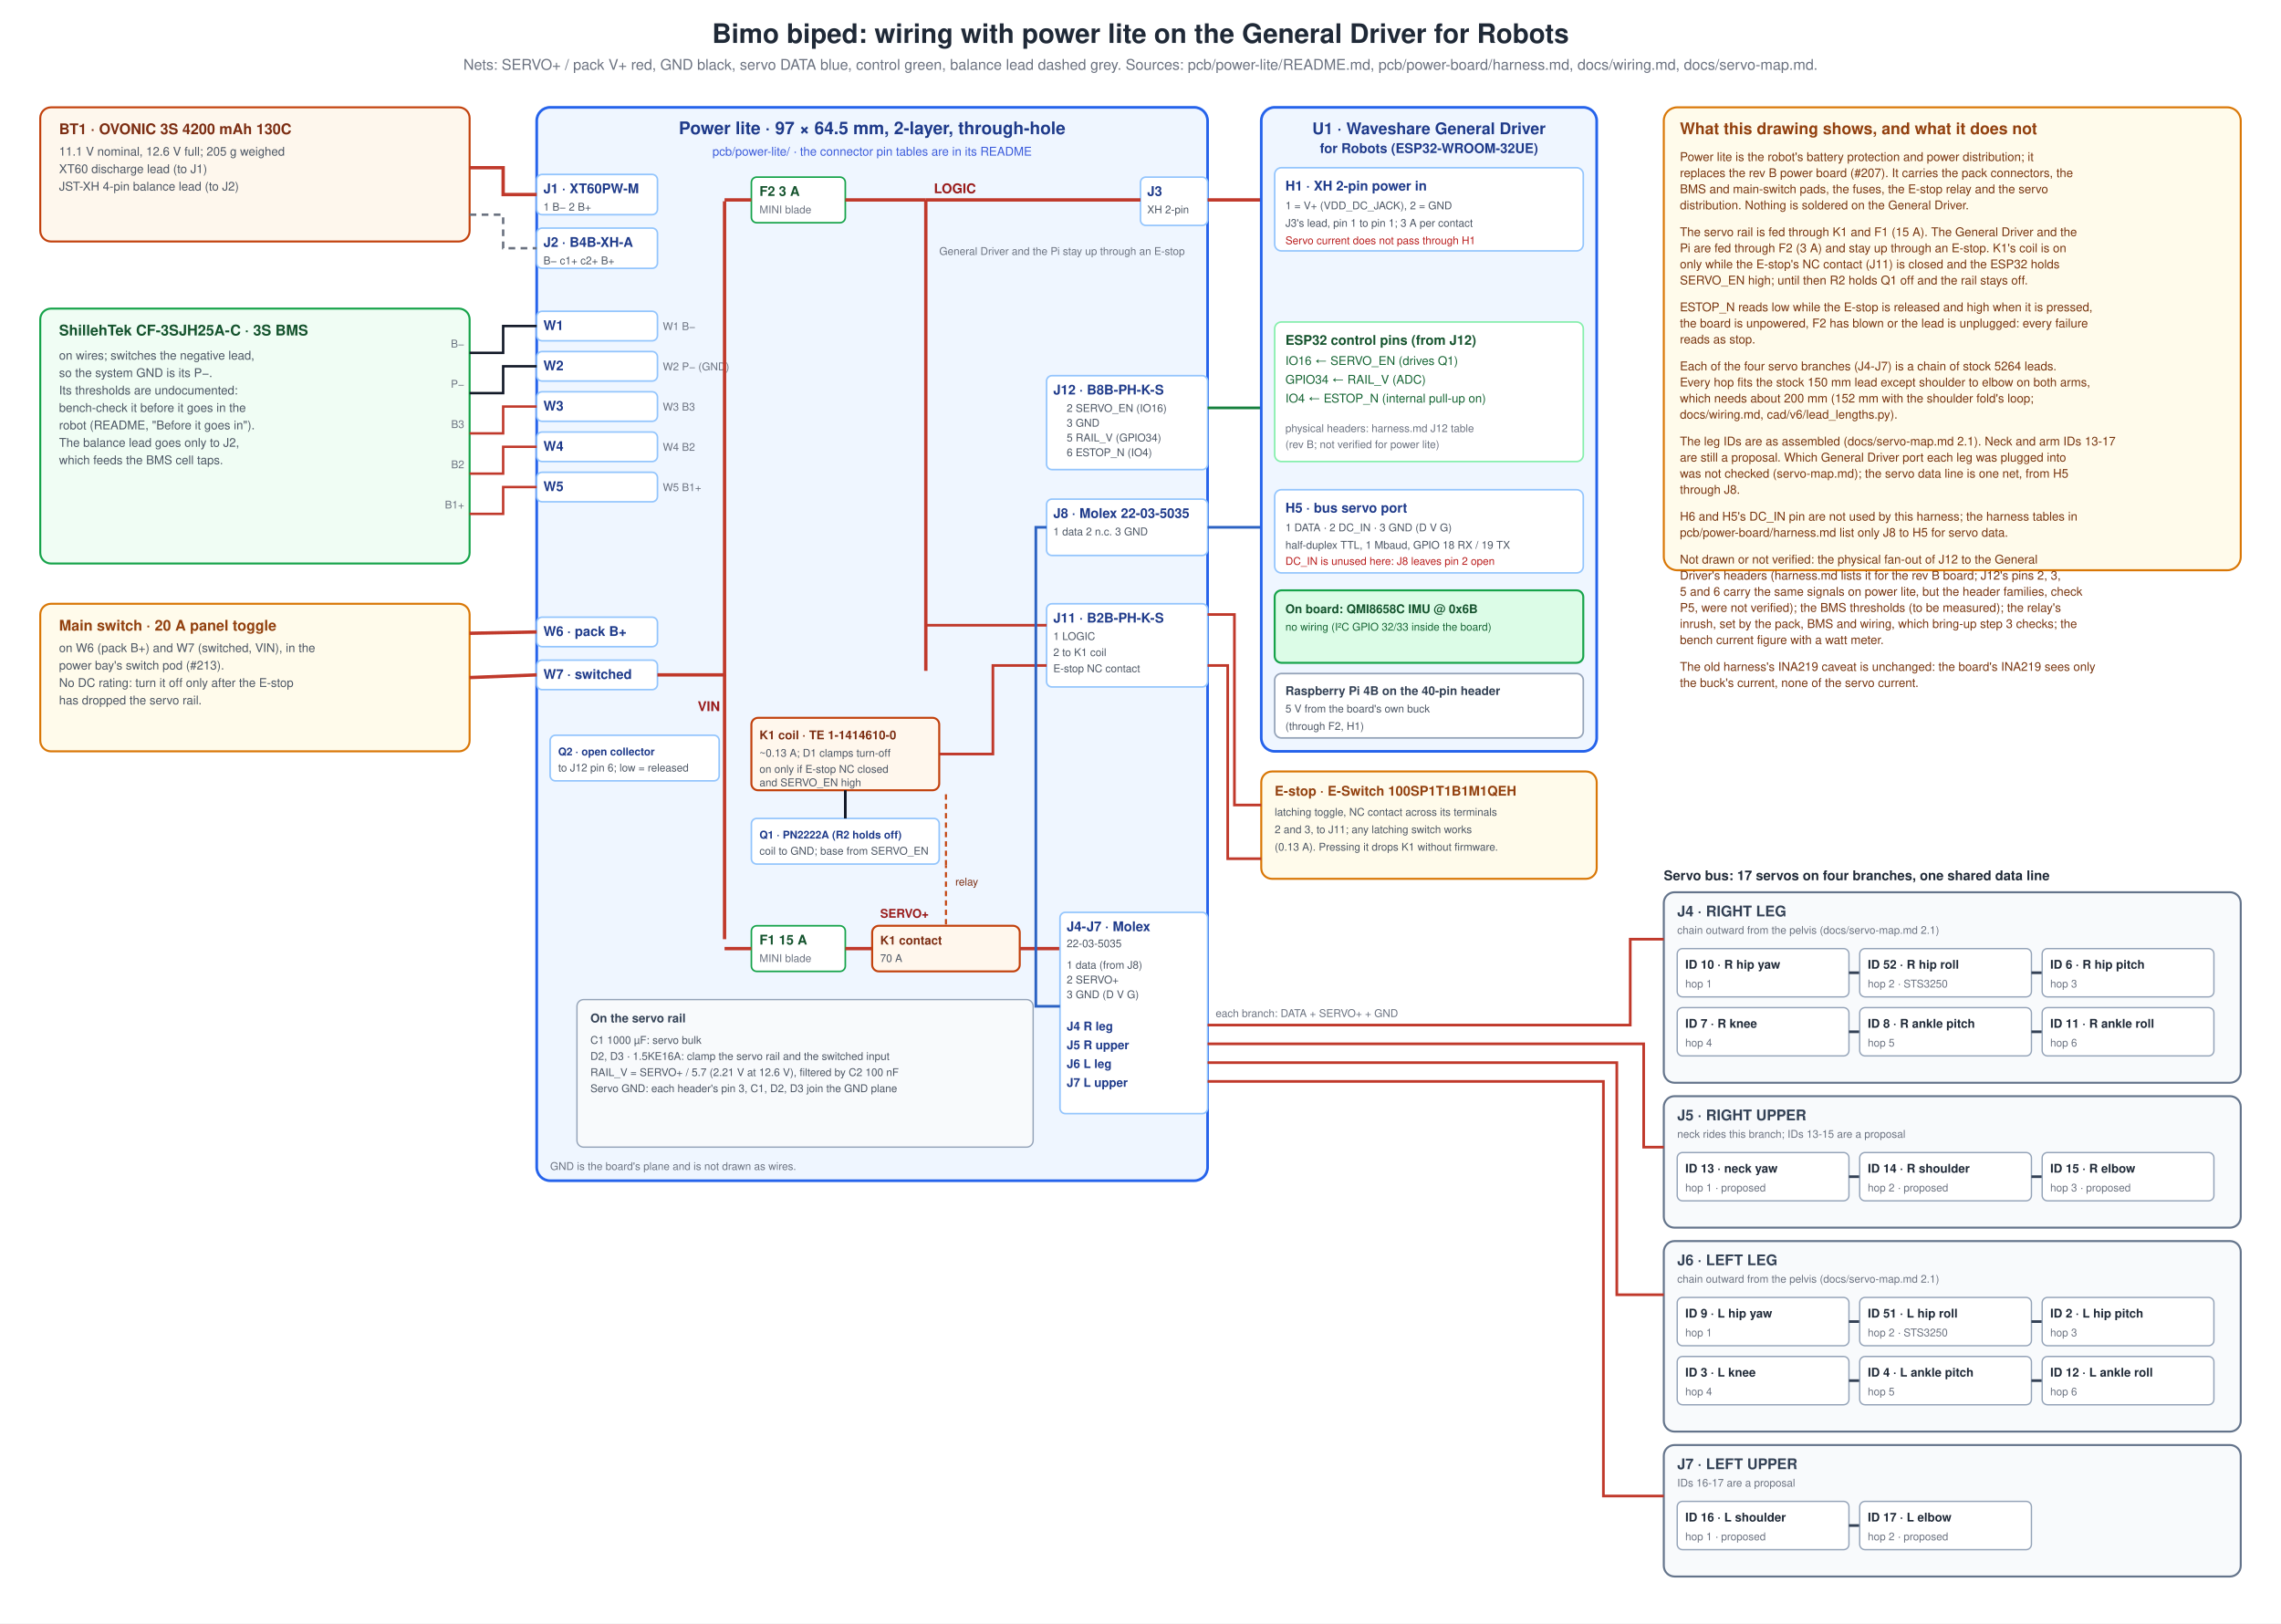
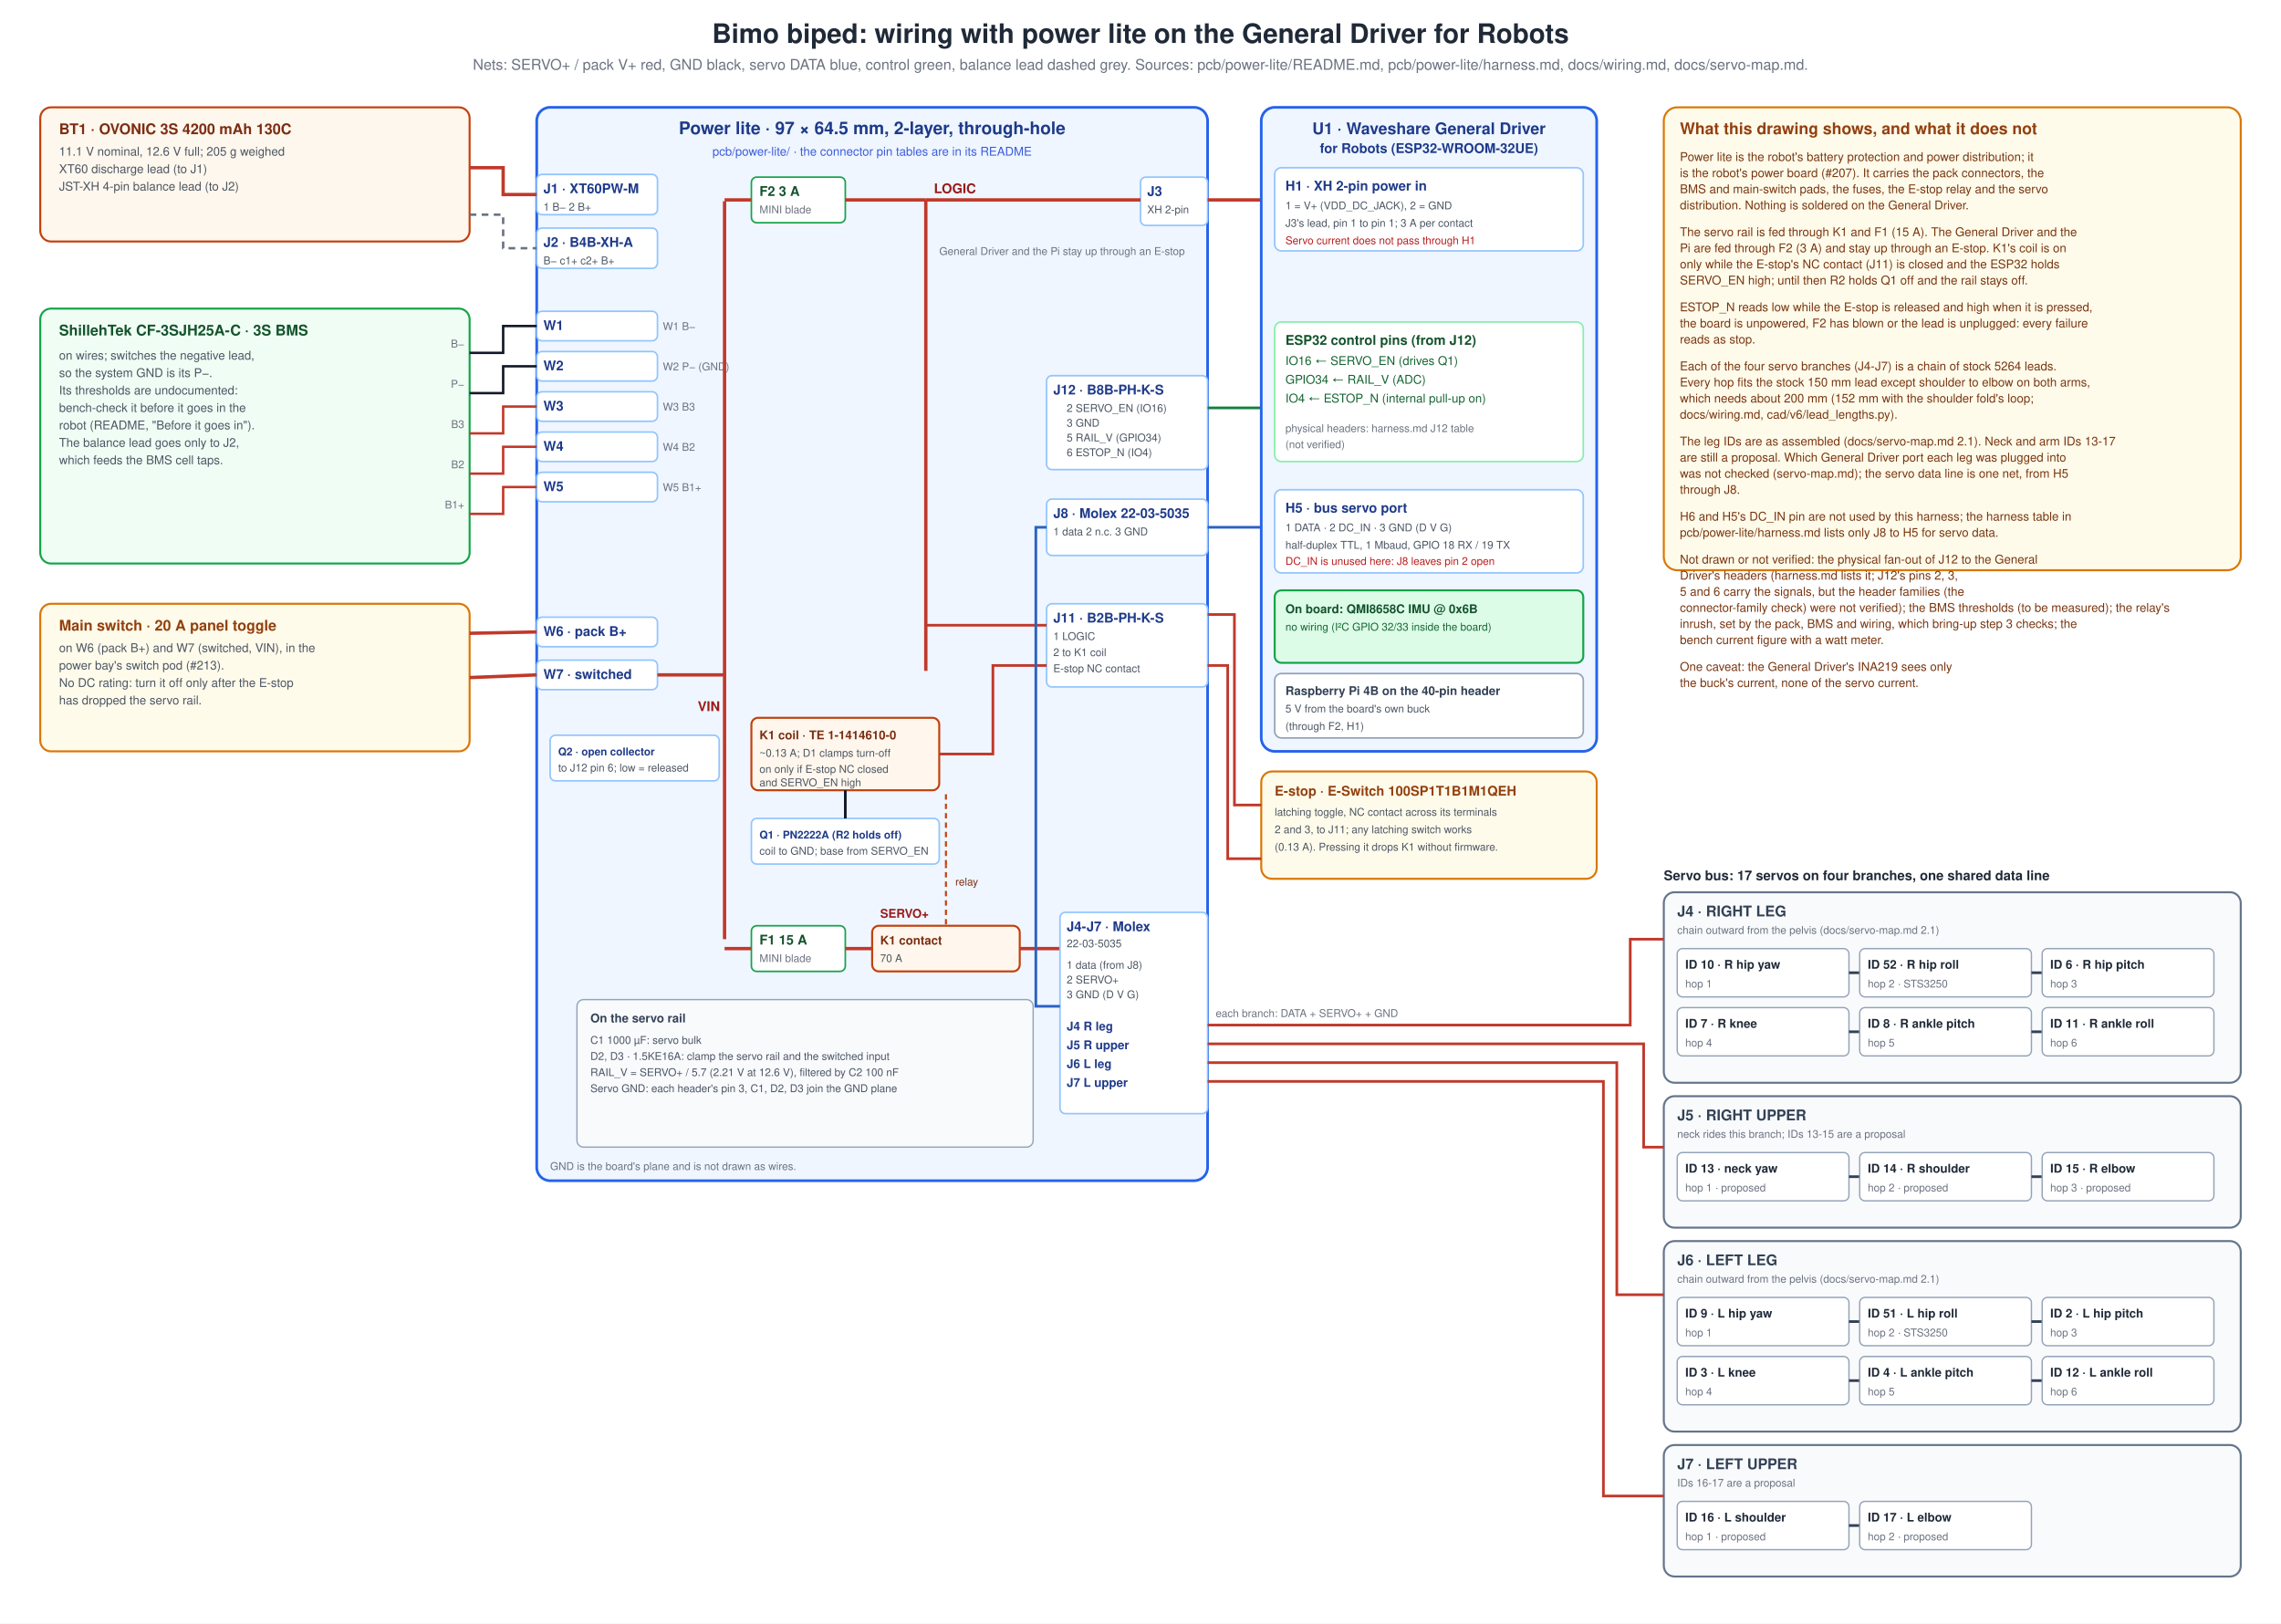
<svg xmlns="http://www.w3.org/2000/svg" width="1700" height="1210" viewBox="0 0 1700 1210" font-family="Helvetica, Arial, sans-serif">
  <rect width="1700" height="1210" fill="#ffffff" />
  <text x="850" y="32" font-size="20" fill="#1f2937" font-weight="bold" text-anchor="middle">Bimo biped: wiring with power lite on the General Driver for Robots</text>
-   <text x="850" y="52" font-size="11" fill="#6b7280" text-anchor="middle">Nets: SERVO+ / pack V+ red, GND black, servo DATA blue, control green, balance lead dashed grey. Sources: pcb/power-lite/README.md, pcb/power-board/harness.md, docs/wiring.md, docs/servo-map.md.</text>
+   <text x="850" y="52" font-size="11" fill="#6b7280" text-anchor="middle">Nets: SERVO+ / pack V+ red, GND black, servo DATA blue, control green, balance lead dashed grey. Sources: pcb/power-lite/README.md, pcb/power-lite/harness.md, docs/wiring.md, docs/servo-map.md.</text>
  <rect x="30" y="80" width="320" height="100" rx="8" fill="#fef7ed" stroke="#c2410c" stroke-width="1.5" />
  <text x="44" y="100" font-size="11" fill="#7c2d12" font-weight="bold">BT1 · OVONIC 3S 4200 mAh 130C</text>
  <text x="44" y="116" font-size="9" fill="#4b5563">11.1 V nominal, 12.6 V full; 205 g weighed</text>
  <text x="44" y="129" font-size="9" fill="#4b5563">XT60 discharge lead (to J1)</text>
  <text x="44" y="142" font-size="9" fill="#4b5563">JST-XH 4-pin balance lead (to J2)</text>
  <rect x="30" y="230" width="320" height="190" rx="8" fill="#f0fdf4" stroke="#16a34a" stroke-width="1.5" />
  <text x="44" y="250" font-size="11" fill="#14532d" font-weight="bold">ShillehTek CF-3SJH25A-C · 3S BMS</text>
  <text x="44" y="268" font-size="9" fill="#4b5563">on wires; switches the negative lead,</text>
  <text x="44" y="281" font-size="9" fill="#4b5563">so the system GND is its P−.</text>
  <text x="44" y="294" font-size="9" fill="#4b5563">Its thresholds are undocumented:</text>
  <text x="44" y="307" font-size="9" fill="#4b5563">bench-check it before it goes in the</text>
  <text x="44" y="320" font-size="9" fill="#4b5563">robot (README, "Before it goes in").</text>
  <text x="44" y="333" font-size="9" fill="#4b5563">The balance lead goes only to J2,</text>
  <text x="44" y="346" font-size="9" fill="#4b5563">which feeds the BMS cell taps.</text>
  <rect x="30" y="450" width="320" height="110" rx="8" fill="#fffbeb" stroke="#d97706" stroke-width="1.5" />
  <text x="44" y="470" font-size="11" fill="#92400e" font-weight="bold">Main switch · 20 A panel toggle</text>
  <text x="44" y="486" font-size="9" fill="#4b5563">on W6 (pack B+) and W7 (switched, VIN), in the</text>
  <text x="44" y="499" font-size="9" fill="#4b5563">power bay's switch pod (#213).</text>
  <text x="44" y="512" font-size="9" fill="#4b5563">No DC rating: turn it off only after the E-stop</text>
  <text x="44" y="525" font-size="9" fill="#4b5563">has dropped the servo rail.</text>
  <rect x="400" y="80" width="500" height="800" rx="10" fill="#eff6ff" stroke="#2563eb" stroke-width="2" />
  <text x="650.0" y="100" font-size="13" fill="#1e3a8a" font-weight="bold" text-anchor="middle">Power lite · 97 × 64.5 mm, 2-layer, through-hole</text>
  <text x="650.0" y="116" font-size="9" fill="#3b5bdb" text-anchor="middle">pcb/power-lite/ · the connector pin tables are in its README</text>
  <rect x="400" y="130" width="90" height="30" rx="4" fill="#ffffff" stroke="#93c5fd" stroke-width="1.2" />
  <text x="405" y="144" font-size="10" fill="#1e3a8a" font-weight="bold">J1 · XT60PW-M</text>
  <text x="405" y="157" font-size="8" fill="#4b5563">1 B−  2 B+</text>
  <rect x="400" y="170" width="90" height="30" rx="4" fill="#ffffff" stroke="#93c5fd" stroke-width="1.2" />
  <text x="405" y="184" font-size="10" fill="#1e3a8a" font-weight="bold">J2 · B4B-XH-A</text>
  <text x="405" y="197" font-size="8" fill="#4b5563">B− c1+ c2+ B+</text>
  <path d="M350 125 L375 125 L375 145 L400 145" fill="none" stroke="#c0392b" stroke-width="2.5" />
  <path d="M350 160 L375 160 L375 185 L400 185" fill="none" stroke="#6b7280" stroke-width="1.8" stroke-dasharray="5 4" />
  <rect x="400" y="232" width="90" height="22" rx="4" fill="#ffffff" stroke="#93c5fd" stroke-width="1.2" />
  <text x="405" y="246" font-size="10" fill="#1e3a8a" font-weight="bold">W1</text>
  <rect x="400" y="262" width="90" height="22" rx="4" fill="#ffffff" stroke="#93c5fd" stroke-width="1.2" />
  <text x="405" y="276" font-size="10" fill="#1e3a8a" font-weight="bold">W2</text>
  <rect x="400" y="292" width="90" height="22" rx="4" fill="#ffffff" stroke="#93c5fd" stroke-width="1.2" />
  <text x="405" y="306" font-size="10" fill="#1e3a8a" font-weight="bold">W3</text>
  <rect x="400" y="322" width="90" height="22" rx="4" fill="#ffffff" stroke="#93c5fd" stroke-width="1.2" />
  <text x="405" y="336" font-size="10" fill="#1e3a8a" font-weight="bold">W4</text>
  <rect x="400" y="352" width="90" height="22" rx="4" fill="#ffffff" stroke="#93c5fd" stroke-width="1.2" />
  <text x="405" y="366" font-size="10" fill="#1e3a8a" font-weight="bold">W5</text>
  <text x="494" y="246" font-size="8" fill="#6b7280">W1 B−</text>
  <text x="494" y="276" font-size="8" fill="#6b7280">W2 P− (GND)</text>
  <text x="494" y="306" font-size="8" fill="#6b7280">W3 B3</text>
  <text x="494" y="336" font-size="8" fill="#6b7280">W4 B2</text>
  <text x="494" y="366" font-size="8" fill="#6b7280">W5 B1+</text>
  <path d="M350 263 L375 263 L375 243 L400 243" fill="none" stroke="#111827" stroke-width="1.8" />
  <text x="346" y="259" font-size="8" fill="#6b7280" text-anchor="end">B−</text>
  <path d="M350 293 L375 293 L375 273 L400 273" fill="none" stroke="#111827" stroke-width="1.8" />
  <text x="346" y="289" font-size="8" fill="#6b7280" text-anchor="end">P−</text>
  <path d="M350 323 L375 323 L375 303 L400 303" fill="none" stroke="#c0392b" stroke-width="1.8" />
  <text x="346" y="319" font-size="8" fill="#6b7280" text-anchor="end">B3</text>
  <path d="M350 353 L375 353 L375 333 L400 333" fill="none" stroke="#c0392b" stroke-width="1.8" />
  <text x="346" y="349" font-size="8" fill="#6b7280" text-anchor="end">B2</text>
  <path d="M350 383 L375 383 L375 363 L400 363" fill="none" stroke="#c0392b" stroke-width="1.8" />
  <text x="346" y="379" font-size="8" fill="#6b7280" text-anchor="end">B1+</text>
  <rect x="400" y="460" width="90" height="22" rx="4" fill="#ffffff" stroke="#93c5fd" stroke-width="1.2" />
  <text x="405" y="474" font-size="10" fill="#1e3a8a" font-weight="bold">W6 · pack B+</text>
  <rect x="400" y="492" width="90" height="22" rx="4" fill="#ffffff" stroke="#93c5fd" stroke-width="1.2" />
  <text x="405" y="506" font-size="10" fill="#1e3a8a" font-weight="bold">W7 · switched</text>
  <path d="M350 472 L400 471" fill="none" stroke="#c0392b" stroke-width="2.5" />
  <path d="M350 505 L400 503" fill="none" stroke="#c0392b" stroke-width="2.5" />
  <text x="520" y="530" font-size="10" fill="#991b1b" font-weight="bold">VIN</text>
  <path d="M490 503 L540 503 L540 150" fill="none" stroke="#c0392b" stroke-width="2.5" />
  <path d="M540 503 L540 700" fill="none" stroke="#c0392b" stroke-width="2.5" />
  <rect x="560" y="132" width="70" height="34" rx="4" fill="#ffffff" stroke="#16a34a" stroke-width="1.2" />
  <text x="566" y="146" font-size="10" fill="#14532d" font-weight="bold">F2 3 A</text>
  <text x="566" y="159" font-size="8" fill="#6b7280">MINI blade</text>
  <path d="M540 149 L560 149" fill="none" stroke="#c0392b" stroke-width="2.5" />
  <path d="M630 149 L690 149" fill="none" stroke="#c0392b" stroke-width="2.5" />
  <text x="696" y="144" font-size="10" fill="#991b1b" font-weight="bold">LOGIC</text>
  <rect x="850" y="132" width="50" height="36" rx="4" fill="#ffffff" stroke="#93c5fd" stroke-width="1.2" />
  <text x="855" y="146" font-size="10" fill="#1e3a8a" font-weight="bold">J3</text>
  <text x="855" y="159" font-size="8" fill="#4b5563">XH 2-pin</text>
  <path d="M690 149 L850 149" fill="none" stroke="#c0392b" stroke-width="2.5" />
  <path d="M690 149 L690 500" fill="none" stroke="#c0392b" stroke-width="2.5" />
  <text x="700" y="190" font-size="8" fill="#6b7280">General Driver and the Pi stay up through an E-stop</text>
  <rect x="780" y="280" width="120" height="70" rx="4" fill="#ffffff" stroke="#93c5fd" stroke-width="1.2" />
  <text x="785" y="294" font-size="10" fill="#1e3a8a" font-weight="bold">J12 · B8B-PH-K-S</text>
  <text x="795" y="307" font-size="8" fill="#4b5563">2 SERVO_EN (IO16)</text>
  <text x="795" y="318" font-size="8" fill="#4b5563">3 GND</text>
  <text x="795" y="329" font-size="8" fill="#4b5563">5 RAIL_V (GPIO34)</text>
  <text x="795" y="340" font-size="8" fill="#4b5563">6 ESTOP_N (IO4)</text>
  <rect x="780" y="372" width="120" height="42" rx="4" fill="#ffffff" stroke="#93c5fd" stroke-width="1.2" />
  <text x="785" y="386" font-size="10" fill="#1e3a8a" font-weight="bold">J8 · Molex 22-03-5035</text>
  <text x="785" y="399" font-size="8" fill="#4b5563">1 data  2 n.c.  3 GND</text>
  <rect x="780" y="450" width="120" height="62" rx="4" fill="#ffffff" stroke="#93c5fd" stroke-width="1.2" />
  <text x="785" y="464" font-size="10" fill="#1e3a8a" font-weight="bold">J11 · B2B-PH-K-S</text>
  <text x="785" y="477" font-size="8" fill="#4b5563">1 LOGIC</text>
  <text x="785" y="489" font-size="8" fill="#4b5563">2 to K1 coil</text>
  <text x="785" y="501" font-size="8" fill="#4b5563">E-stop NC contact</text>
  <path d="M690 466 L780 466" fill="none" stroke="#c0392b" stroke-width="2" />
  <rect x="560" y="535" width="140" height="54" rx="5" fill="#fff7ed" stroke="#c2410c" stroke-width="1.5" />
  <text x="566" y="551" font-size="9" fill="#7c2d12" font-weight="bold">K1 coil · TE 1-1414610-0</text>
  <text x="566" y="564" font-size="8" fill="#4b5563">~0.13 A; D1 clamps turn-off</text>
  <text x="566" y="576" font-size="8" fill="#4b5563">on only if E-stop NC closed</text>
  <text x="566" y="586" font-size="8" fill="#4b5563">and SERVO_EN high</text>
  <path d="M780 496 L740 496 L740 562 L700 562" fill="none" stroke="#c0392b" stroke-width="2" />
  <rect x="560" y="610" width="140" height="34" rx="4" fill="#ffffff" stroke="#93c5fd" stroke-width="1.2" />
  <text x="566" y="625" font-size="8" fill="#1e3a8a" font-weight="bold">Q1 · PN2222A (R2 holds off)</text>
  <text x="566" y="637" font-size="8" fill="#4b5563">coil to GND; base from SERVO_EN</text>
  <path d="M630 589 L630 610" fill="none" stroke="#111827" stroke-width="2" />
  <rect x="410" y="548" width="126" height="34" rx="4" fill="#ffffff" stroke="#93c5fd" stroke-width="1.2" />
  <text x="416" y="563" font-size="8" fill="#1e3a8a" font-weight="bold">Q2 · open collector</text>
  <text x="416" y="575" font-size="8" fill="#4b5563">to J12 pin 6; low = released</text>
  <rect x="560" y="690" width="70" height="34" rx="4" fill="#ffffff" stroke="#16a34a" stroke-width="1.2" />
  <text x="566" y="704" font-size="10" fill="#14532d" font-weight="bold">F1 15 A</text>
  <text x="566" y="717" font-size="8" fill="#6b7280">MINI blade</text>
  <path d="M540 707 L560 707" fill="none" stroke="#c0392b" stroke-width="2.5" />
  <path d="M630 707 L650 707" fill="none" stroke="#c0392b" stroke-width="2.5" />
  <rect x="650" y="690" width="110" height="34" rx="5" fill="#fff7ed" stroke="#c2410c" stroke-width="1.5" />
  <text x="656" y="704" font-size="9" fill="#7c2d12" font-weight="bold">K1 contact</text>
  <text x="656" y="717" font-size="8" fill="#4b5563">70 A</text>
  <path d="M705 689 L705 645" fill="none" stroke="#c2410c" stroke-width="1.5" stroke-dasharray="4 3" />
  <path d="M705 645 L705 589" fill="none" stroke="#c2410c" stroke-width="1.5" stroke-dasharray="4 3" />
  <text x="712" y="660" font-size="8" fill="#7c2d12">relay</text>
  <path d="M760 707 L790 707" fill="none" stroke="#c0392b" stroke-width="2.5" />
  <text x="656" y="684" font-size="9" fill="#991b1b" font-weight="bold">SERVO+</text>
  <rect x="790" y="680" width="110" height="150" rx="4" fill="#ffffff" stroke="#93c5fd" stroke-width="1.2" />
  <text x="795" y="694" font-size="10" fill="#1e3a8a" font-weight="bold">J4-J7 · Molex</text>
  <text x="795" y="706" font-size="8" fill="#4b5563">22-03-5035</text>
  <text x="795" y="722" font-size="8" fill="#4b5563">1 data (from J8)</text>
  <text x="795" y="733" font-size="8" fill="#4b5563">2 SERVO+</text>
  <text x="795" y="744" font-size="8" fill="#4b5563">3 GND (D V G)</text>
  <text x="795" y="768" font-size="9" fill="#1e3a8a" font-weight="bold">J4 R leg</text>
  <text x="795" y="782" font-size="9" fill="#1e3a8a" font-weight="bold">J5 R upper</text>
  <text x="795" y="796" font-size="9" fill="#1e3a8a" font-weight="bold">J6 L leg</text>
  <text x="795" y="810" font-size="9" fill="#1e3a8a" font-weight="bold">J7 L upper</text>
  <path d="M780 393 L772 393 L772 750 L790 750" fill="none" stroke="#2b62c3" stroke-width="2" />
  <text x="752" y="560" font-size="8" fill="#1f2937" />
  <rect x="430" y="745" width="340" height="110" rx="5" fill="#f8fafc" stroke="#94a3b8" stroke-width="1" />
  <text x="440" y="762" font-size="9" fill="#334155" font-weight="bold">On the servo rail</text>
  <text x="440" y="778" font-size="8" fill="#4b5563">C1 1000 µF: servo bulk</text>
  <text x="440" y="790" font-size="8" fill="#4b5563">D2, D3 · 1.5KE16A: clamp the servo rail and the switched input</text>
  <text x="440" y="802" font-size="8" fill="#4b5563">RAIL_V = SERVO+ / 5.7 (2.21 V at 12.6 V), filtered by C2 100 nF</text>
  <text x="440" y="814" font-size="8" fill="#4b5563">Servo GND: each header's pin 3, C1, D2, D3 join the GND plane</text>
  <path d="M900 304 L940 304" fill="none" stroke="#15803d" stroke-width="2" />
  <path d="M900 393 L940 393" fill="none" stroke="#2b62c3" stroke-width="2" />
  <path d="M900 149 L940 149" fill="none" stroke="#c0392b" stroke-width="2.5" />
  <text x="410" y="872" font-size="8" fill="#6b7280">GND is the board's plane and is not drawn as wires.</text>
  <rect x="940" y="80" width="250" height="480" rx="10" fill="#eff6ff" stroke="#2563eb" stroke-width="2" />
  <text x="1065" y="100" font-size="12" fill="#1e3a8a" font-weight="bold" text-anchor="middle">U1 · Waveshare General Driver</text>
  <text x="1065" y="114" font-size="10" fill="#1e3a8a" font-weight="bold" text-anchor="middle">for Robots (ESP32-WROOM-32UE)</text>
  <rect x="950" y="125" width="230" height="62" rx="5" fill="#ffffff" stroke="#93c5fd" stroke-width="1.2" />
  <text x="958" y="142" font-size="10" fill="#1e3a8a" font-weight="bold">H1 · XH 2-pin power in</text>
  <text x="958" y="156" font-size="8" fill="#4b5563">1 = V+ (VDD_DC_JACK), 2 = GND</text>
  <text x="958" y="169" font-size="8" fill="#4b5563">J3's lead, pin 1 to pin 1; 3 A per contact</text>
  <text x="958" y="182" font-size="8" fill="#b91c1c">Servo current does not pass through H1</text>
  <rect x="950" y="240" width="230" height="104" rx="5" fill="#ffffff" stroke="#86efac" stroke-width="1.2" />
  <text x="958" y="257" font-size="10" fill="#14532d" font-weight="bold">ESP32 control pins (from J12)</text>
  <text x="958" y="272" font-size="9" fill="#166534">IO16 ← SERVO_EN (drives Q1)</text>
  <text x="958" y="286" font-size="9" fill="#166534">GPIO34 ← RAIL_V (ADC)</text>
  <text x="958" y="300" font-size="9" fill="#166534">IO4 ← ESTOP_N (internal pull-up on)</text>
  <text x="958" y="322" font-size="8" fill="#6b7280">physical headers: harness.md J12 table</text>
-   <text x="958" y="334" font-size="8" fill="#6b7280">(rev B; not verified for power lite)</text>
+   <text x="958" y="334" font-size="8" fill="#6b7280">(not verified)</text>
  <rect x="950" y="365" width="230" height="62" rx="5" fill="#ffffff" stroke="#93c5fd" stroke-width="1.2" />
  <text x="958" y="382" font-size="10" fill="#1e3a8a" font-weight="bold">H5 · bus servo port</text>
  <text x="958" y="396" font-size="8" fill="#4b5563">1 DATA · 2 DC_IN · 3 GND (D V G)</text>
  <text x="958" y="409" font-size="8" fill="#4b5563">half-duplex TTL, 1 Mbaud, GPIO 18 RX / 19 TX</text>
  <text x="958" y="421" font-size="8" fill="#b91c1c">DC_IN is unused here: J8 leaves pin 2 open</text>
  <rect x="950" y="440" width="230" height="54" rx="5" fill="#dcfce7" stroke="#16a34a" stroke-width="1.5" />
  <text x="958" y="457" font-size="9" fill="#14532d" font-weight="bold">On board: QMI8658C IMU @ 0x6B</text>
  <text x="958" y="470" font-size="8" fill="#166534">no wiring (I²C GPIO 32/33 inside the board)</text>
  <rect x="950" y="502" width="230" height="48" rx="5" fill="#ffffff" stroke="#94a3b8" stroke-width="1.2" />
  <text x="958" y="518" font-size="9" fill="#334155" font-weight="bold">Raspberry Pi 4B on the 40-pin header</text>
  <text x="958" y="531" font-size="8" fill="#4b5563">5 V from the board's own buck</text>
  <text x="958" y="544" font-size="8" fill="#4b5563">(through F2, H1)</text>
  <rect x="940" y="575" width="250" height="80" rx="8" fill="#fffbeb" stroke="#d97706" stroke-width="1.5" />
  <text x="950" y="593" font-size="10" fill="#92400e" font-weight="bold">E-stop · E-Switch 100SP1T1B1M1QEH</text>
  <text x="950" y="608" font-size="8" fill="#4b5563">latching toggle, NC contact across its terminals</text>
  <text x="950" y="621" font-size="8" fill="#4b5563">2 and 3, to J11; any latching switch works</text>
  <text x="950" y="634" font-size="8" fill="#4b5563">(0.13 A). Pressing it drops K1 without firmware.</text>
  <path d="M900 458 L920 458 L920 600 L940 600" fill="none" stroke="#c0392b" stroke-width="2" />
  <path d="M900 496 L915 496 L915 640 L940 640" fill="none" stroke="#c0392b" stroke-width="2" />
  <text x="906" y="452" font-size="8" fill="#1f2937" />
  <text x="1240" y="656" font-size="10" fill="#1f2937" font-weight="bold">Servo bus: 17 servos on four branches, one shared data line</text>
  <rect x="1240" y="665" width="430" height="142" rx="8" fill="#f8fafc" stroke="#64748b" stroke-width="1.5" />
  <text x="1250" y="683" font-size="11" fill="#334155" font-weight="bold">J4 · RIGHT LEG</text>
  <text x="1250" y="696" font-size="8" fill="#6b7280">chain outward from the pelvis (docs/servo-map.md 2.1)</text>
  <rect x="1250" y="707" width="128" height="36" rx="4" fill="#ffffff" stroke="#94a3b8" stroke-width="1" />
  <text x="1256" y="722" font-size="9" fill="#1f2937" font-weight="bold">ID 10 · R hip yaw</text>
  <text x="1256" y="736" font-size="8" fill="#6b7280">hop 1</text>
  <path d="M1378 725 L1386 725" fill="none" stroke="#334155" stroke-width="2" />
  <rect x="1386" y="707" width="128" height="36" rx="4" fill="#ffffff" stroke="#94a3b8" stroke-width="1" />
  <text x="1392" y="722" font-size="9" fill="#1f2937" font-weight="bold">ID 52 · R hip roll</text>
  <text x="1392" y="736" font-size="8" fill="#6b7280">hop 2 · STS3250</text>
  <path d="M1514 725 L1522 725" fill="none" stroke="#334155" stroke-width="2" />
  <rect x="1522" y="707" width="128" height="36" rx="4" fill="#ffffff" stroke="#94a3b8" stroke-width="1" />
  <text x="1528" y="722" font-size="9" fill="#1f2937" font-weight="bold">ID 6 · R hip pitch</text>
  <text x="1528" y="736" font-size="8" fill="#6b7280">hop 3</text>
  <rect x="1250" y="751" width="128" height="36" rx="4" fill="#ffffff" stroke="#94a3b8" stroke-width="1" />
  <text x="1256" y="766" font-size="9" fill="#1f2937" font-weight="bold">ID 7 · R knee</text>
  <text x="1256" y="780" font-size="8" fill="#6b7280">hop 4</text>
  <path d="M1378 769 L1386 769" fill="none" stroke="#334155" stroke-width="2" />
  <rect x="1386" y="751" width="128" height="36" rx="4" fill="#ffffff" stroke="#94a3b8" stroke-width="1" />
  <text x="1392" y="766" font-size="9" fill="#1f2937" font-weight="bold">ID 8 · R ankle pitch</text>
  <text x="1392" y="780" font-size="8" fill="#6b7280">hop 5</text>
  <path d="M1514 769 L1522 769" fill="none" stroke="#334155" stroke-width="2" />
  <rect x="1522" y="751" width="128" height="36" rx="4" fill="#ffffff" stroke="#94a3b8" stroke-width="1" />
  <text x="1528" y="766" font-size="9" fill="#1f2937" font-weight="bold">ID 11 · R ankle roll</text>
  <text x="1528" y="780" font-size="8" fill="#6b7280">hop 6</text>
  <rect x="1240" y="817" width="430" height="98" rx="8" fill="#f8fafc" stroke="#64748b" stroke-width="1.5" />
  <text x="1250" y="835" font-size="11" fill="#334155" font-weight="bold">J5 · RIGHT UPPER</text>
  <text x="1250" y="848" font-size="8" fill="#6b7280">neck rides this branch; IDs 13-15 are a proposal</text>
  <rect x="1250" y="859" width="128" height="36" rx="4" fill="#ffffff" stroke="#94a3b8" stroke-width="1" />
  <text x="1256" y="874" font-size="9" fill="#1f2937" font-weight="bold">ID 13 · neck yaw</text>
  <text x="1256" y="888" font-size="8" fill="#6b7280">hop 1 · proposed</text>
  <path d="M1378 877 L1386 877" fill="none" stroke="#334155" stroke-width="2" />
  <rect x="1386" y="859" width="128" height="36" rx="4" fill="#ffffff" stroke="#94a3b8" stroke-width="1" />
  <text x="1392" y="874" font-size="9" fill="#1f2937" font-weight="bold">ID 14 · R shoulder</text>
  <text x="1392" y="888" font-size="8" fill="#6b7280">hop 2 · proposed</text>
  <path d="M1514 877 L1522 877" fill="none" stroke="#334155" stroke-width="2" />
  <rect x="1522" y="859" width="128" height="36" rx="4" fill="#ffffff" stroke="#94a3b8" stroke-width="1" />
  <text x="1528" y="874" font-size="9" fill="#1f2937" font-weight="bold">ID 15 · R elbow</text>
  <text x="1528" y="888" font-size="8" fill="#6b7280">hop 3 · proposed</text>
  <rect x="1240" y="925" width="430" height="142" rx="8" fill="#f8fafc" stroke="#64748b" stroke-width="1.5" />
  <text x="1250" y="943" font-size="11" fill="#334155" font-weight="bold">J6 · LEFT LEG</text>
  <text x="1250" y="956" font-size="8" fill="#6b7280">chain outward from the pelvis (docs/servo-map.md 2.1)</text>
  <rect x="1250" y="967" width="128" height="36" rx="4" fill="#ffffff" stroke="#94a3b8" stroke-width="1" />
  <text x="1256" y="982" font-size="9" fill="#1f2937" font-weight="bold">ID 9 · L hip yaw</text>
  <text x="1256" y="996" font-size="8" fill="#6b7280">hop 1</text>
  <path d="M1378 985 L1386 985" fill="none" stroke="#334155" stroke-width="2" />
  <rect x="1386" y="967" width="128" height="36" rx="4" fill="#ffffff" stroke="#94a3b8" stroke-width="1" />
  <text x="1392" y="982" font-size="9" fill="#1f2937" font-weight="bold">ID 51 · L hip roll</text>
  <text x="1392" y="996" font-size="8" fill="#6b7280">hop 2 · STS3250</text>
  <path d="M1514 985 L1522 985" fill="none" stroke="#334155" stroke-width="2" />
  <rect x="1522" y="967" width="128" height="36" rx="4" fill="#ffffff" stroke="#94a3b8" stroke-width="1" />
  <text x="1528" y="982" font-size="9" fill="#1f2937" font-weight="bold">ID 2 · L hip pitch</text>
  <text x="1528" y="996" font-size="8" fill="#6b7280">hop 3</text>
  <rect x="1250" y="1011" width="128" height="36" rx="4" fill="#ffffff" stroke="#94a3b8" stroke-width="1" />
  <text x="1256" y="1026" font-size="9" fill="#1f2937" font-weight="bold">ID 3 · L knee</text>
  <text x="1256" y="1040" font-size="8" fill="#6b7280">hop 4</text>
  <path d="M1378 1029 L1386 1029" fill="none" stroke="#334155" stroke-width="2" />
  <rect x="1386" y="1011" width="128" height="36" rx="4" fill="#ffffff" stroke="#94a3b8" stroke-width="1" />
  <text x="1392" y="1026" font-size="9" fill="#1f2937" font-weight="bold">ID 4 · L ankle pitch</text>
  <text x="1392" y="1040" font-size="8" fill="#6b7280">hop 5</text>
  <path d="M1514 1029 L1522 1029" fill="none" stroke="#334155" stroke-width="2" />
  <rect x="1522" y="1011" width="128" height="36" rx="4" fill="#ffffff" stroke="#94a3b8" stroke-width="1" />
  <text x="1528" y="1026" font-size="9" fill="#1f2937" font-weight="bold">ID 12 · L ankle roll</text>
  <text x="1528" y="1040" font-size="8" fill="#6b7280">hop 6</text>
  <rect x="1240" y="1077" width="430" height="98" rx="8" fill="#f8fafc" stroke="#64748b" stroke-width="1.5" />
  <text x="1250" y="1095" font-size="11" fill="#334155" font-weight="bold">J7 · LEFT UPPER</text>
  <text x="1250" y="1108" font-size="8" fill="#6b7280">IDs 16-17 are a proposal</text>
  <rect x="1250" y="1119" width="128" height="36" rx="4" fill="#ffffff" stroke="#94a3b8" stroke-width="1" />
  <text x="1256" y="1134" font-size="9" fill="#1f2937" font-weight="bold">ID 16 · L shoulder</text>
  <text x="1256" y="1148" font-size="8" fill="#6b7280">hop 1 · proposed</text>
  <path d="M1378 1137 L1386 1137" fill="none" stroke="#334155" stroke-width="2" />
  <rect x="1386" y="1119" width="128" height="36" rx="4" fill="#ffffff" stroke="#94a3b8" stroke-width="1" />
  <text x="1392" y="1134" font-size="9" fill="#1f2937" font-weight="bold">ID 17 · L elbow</text>
  <text x="1392" y="1148" font-size="8" fill="#6b7280">hop 2 · proposed</text>
  <path d="M900 764 L1215 764 L1215 700 L1240 700" fill="none" stroke="#c0392b" stroke-width="2" />
  <path d="M900 778 L1225 778 L1225 855 L1240 855" fill="none" stroke="#c0392b" stroke-width="2" />
  <path d="M900 792 L1205 792 L1205 965 L1240 965" fill="none" stroke="#c0392b" stroke-width="2" />
  <path d="M900 806 L1195 806 L1195 1115 L1240 1115" fill="none" stroke="#c0392b" stroke-width="2" />
  <text x="906" y="758" font-size="8" fill="#6b7280">each branch: DATA + SERVO+ + GND</text>
  <rect x="1240" y="80" width="430" height="345" rx="10" fill="#fffbeb" stroke="#d97706" stroke-width="1.5" />
  <text x="1252" y="100" font-size="12" fill="#92400e" font-weight="bold">What this drawing shows, and what it does not</text>
  <text x="1252" y="120" font-size="9" fill="#78350f">Power lite is the robot's battery protection and power distribution; it</text>
-   <text x="1252" y="132" font-size="9" fill="#78350f">replaces the rev B power board (#207). It carries the pack connectors, the</text>
+   <text x="1252" y="132" font-size="9" fill="#78350f">is the robot's power board (#207). It carries the pack connectors, the</text>
  <text x="1252" y="144" font-size="9" fill="#78350f">BMS and main-switch pads, the fuses, the E-stop relay and the servo</text>
  <text x="1252" y="156" font-size="9" fill="#78350f">distribution. Nothing is soldered on the General Driver.</text>
  <text x="1252" y="176" font-size="9" fill="#78350f">The servo rail is fed through K1 and F1 (15 A). The General Driver and the</text>
  <text x="1252" y="188" font-size="9" fill="#78350f">Pi are fed through F2 (3 A) and stay up through an E-stop. K1's coil is on</text>
  <text x="1252" y="200" font-size="9" fill="#78350f">only while the E-stop's NC contact (J11) is closed and the ESP32 holds</text>
  <text x="1252" y="212" font-size="9" fill="#78350f">SERVO_EN high; until then R2 holds Q1 off and the rail stays off.</text>
  <text x="1252" y="232" font-size="9" fill="#78350f">ESTOP_N reads low while the E-stop is released and high when it is pressed,</text>
  <text x="1252" y="244" font-size="9" fill="#78350f">the board is unpowered, F2 has blown or the lead is unplugged: every failure</text>
  <text x="1252" y="256" font-size="9" fill="#78350f">reads as stop.</text>
  <text x="1252" y="276" font-size="9" fill="#78350f">Each of the four servo branches (J4-J7) is a chain of stock 5264 leads.</text>
  <text x="1252" y="288" font-size="9" fill="#78350f">Every hop fits the stock 150 mm lead except shoulder to elbow on both arms,</text>
  <text x="1252" y="300" font-size="9" fill="#78350f">which needs about 200 mm (152 mm with the shoulder fold's loop;</text>
  <text x="1252" y="312" font-size="9" fill="#78350f">docs/wiring.md, cad/v6/lead_lengths.py).</text>
  <text x="1252" y="332" font-size="9" fill="#78350f">The leg IDs are as assembled (docs/servo-map.md 2.1). Neck and arm IDs 13-17</text>
  <text x="1252" y="344" font-size="9" fill="#78350f">are still a proposal. Which General Driver port each leg was plugged into</text>
  <text x="1252" y="356" font-size="9" fill="#78350f">was not checked (servo-map.md); the servo data line is one net, from H5</text>
  <text x="1252" y="368" font-size="9" fill="#78350f">through J8.</text>
-   <text x="1252" y="388" font-size="9" fill="#78350f">H6 and H5's DC_IN pin are not used by this harness; the harness tables in</text>
-   <text x="1252" y="400" font-size="9" fill="#78350f">pcb/power-board/harness.md list only J8 to H5 for servo data.</text>
+   <text x="1252" y="388" font-size="9" fill="#78350f">H6 and H5's DC_IN pin are not used by this harness; the harness table in</text>
+   <text x="1252" y="400" font-size="9" fill="#78350f">pcb/power-lite/harness.md lists only J8 to H5 for servo data.</text>
  <text x="1252" y="420" font-size="9" fill="#78350f">Not drawn or not verified: the physical fan-out of J12 to the General</text>
-   <text x="1252" y="432" font-size="9" fill="#78350f">Driver's headers (harness.md lists it for the rev B board; J12's pins 2, 3,</text>
-   <text x="1252" y="444" font-size="9" fill="#78350f">5 and 6 carry the same signals on power lite, but the header families, check</text>
-   <text x="1252" y="456" font-size="9" fill="#78350f">P5, were not verified); the BMS thresholds (to be measured); the relay's</text>
+   <text x="1252" y="432" font-size="9" fill="#78350f">Driver's headers (harness.md lists it; J12's pins 2, 3,</text>
+   <text x="1252" y="444" font-size="9" fill="#78350f">5 and 6 carry the signals, but the header families (the</text>
+   <text x="1252" y="456" font-size="9" fill="#78350f">connector-family check) were not verified); the BMS thresholds (to be measured); the relay's</text>
  <text x="1252" y="468" font-size="9" fill="#78350f">inrush, set by the pack, BMS and wiring, which bring-up step 3 checks; the</text>
  <text x="1252" y="480" font-size="9" fill="#78350f">bench current figure with a watt meter.</text>
-   <text x="1252" y="500" font-size="9" fill="#78350f">The old harness's INA219 caveat is unchanged: the board's INA219 sees only</text>
+   <text x="1252" y="500" font-size="9" fill="#78350f">One caveat: the General Driver's INA219 sees only</text>
  <text x="1252" y="512" font-size="9" fill="#78350f">the buck's current, none of the servo current.</text>
</svg>
